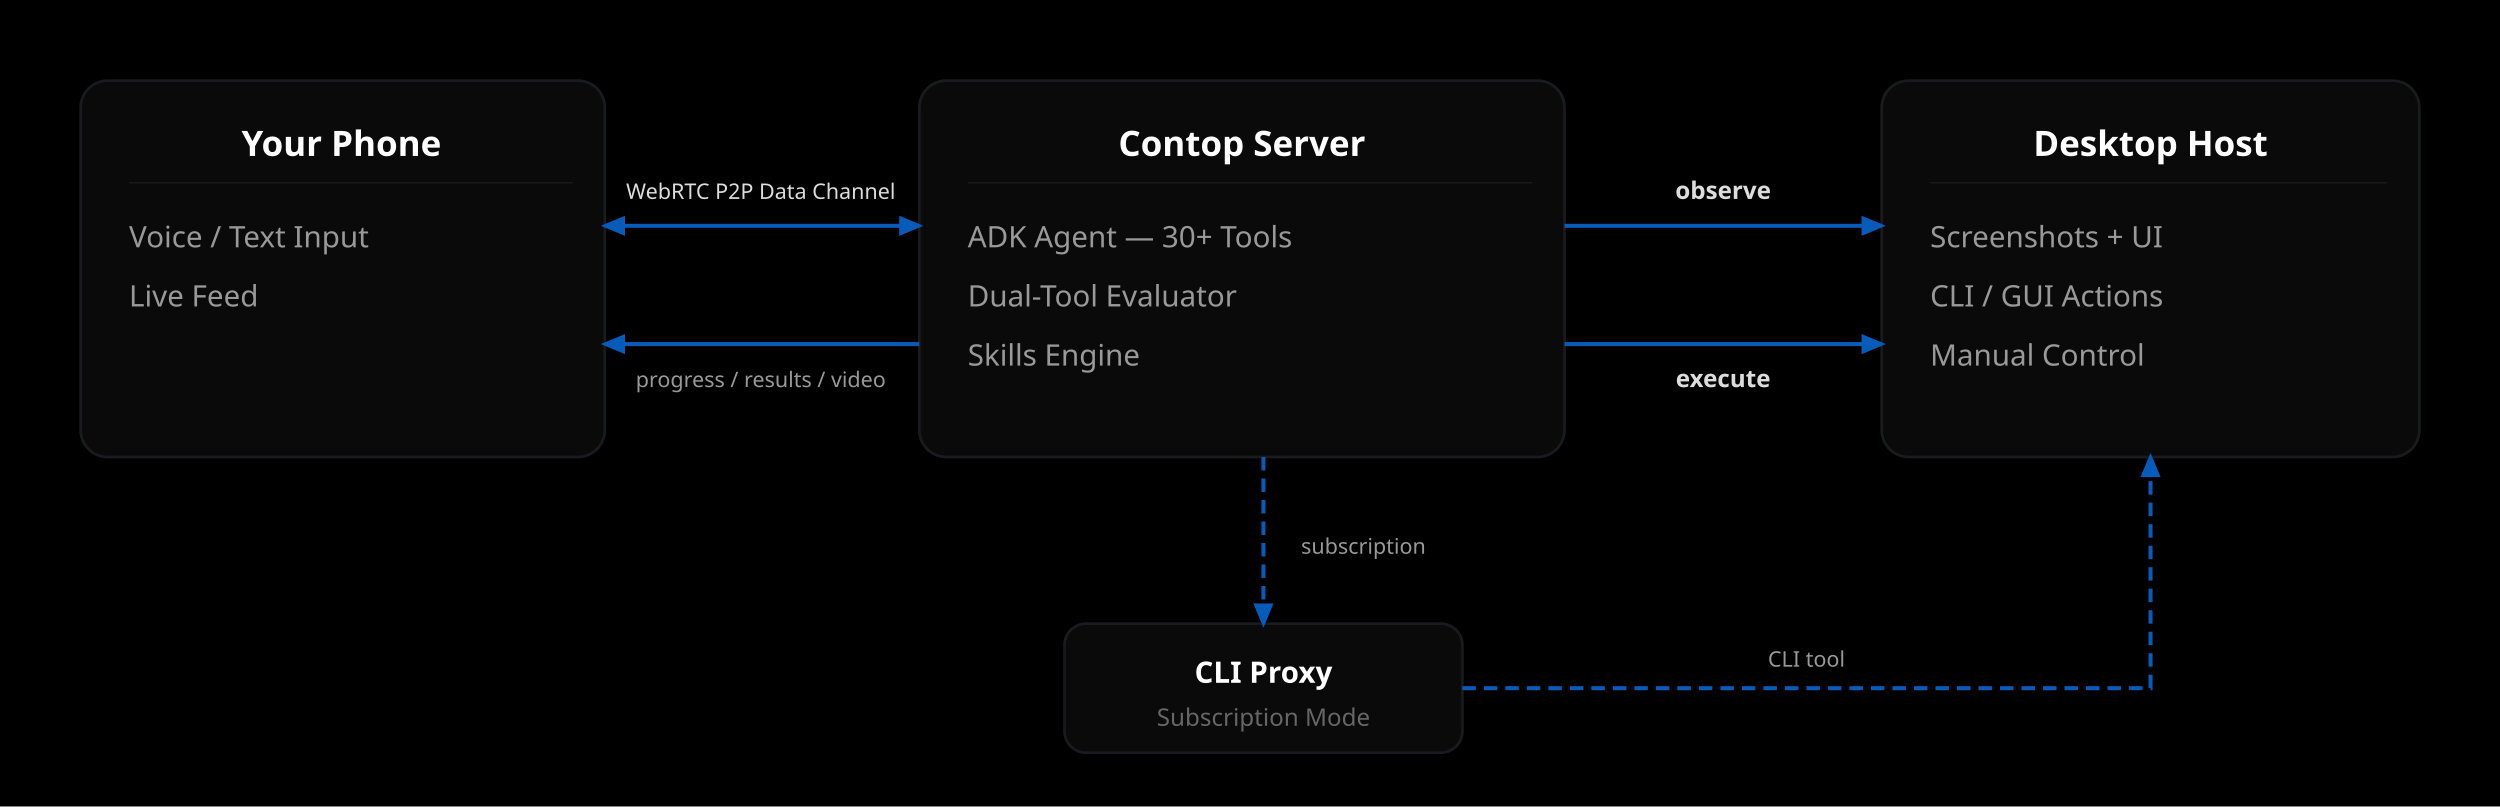
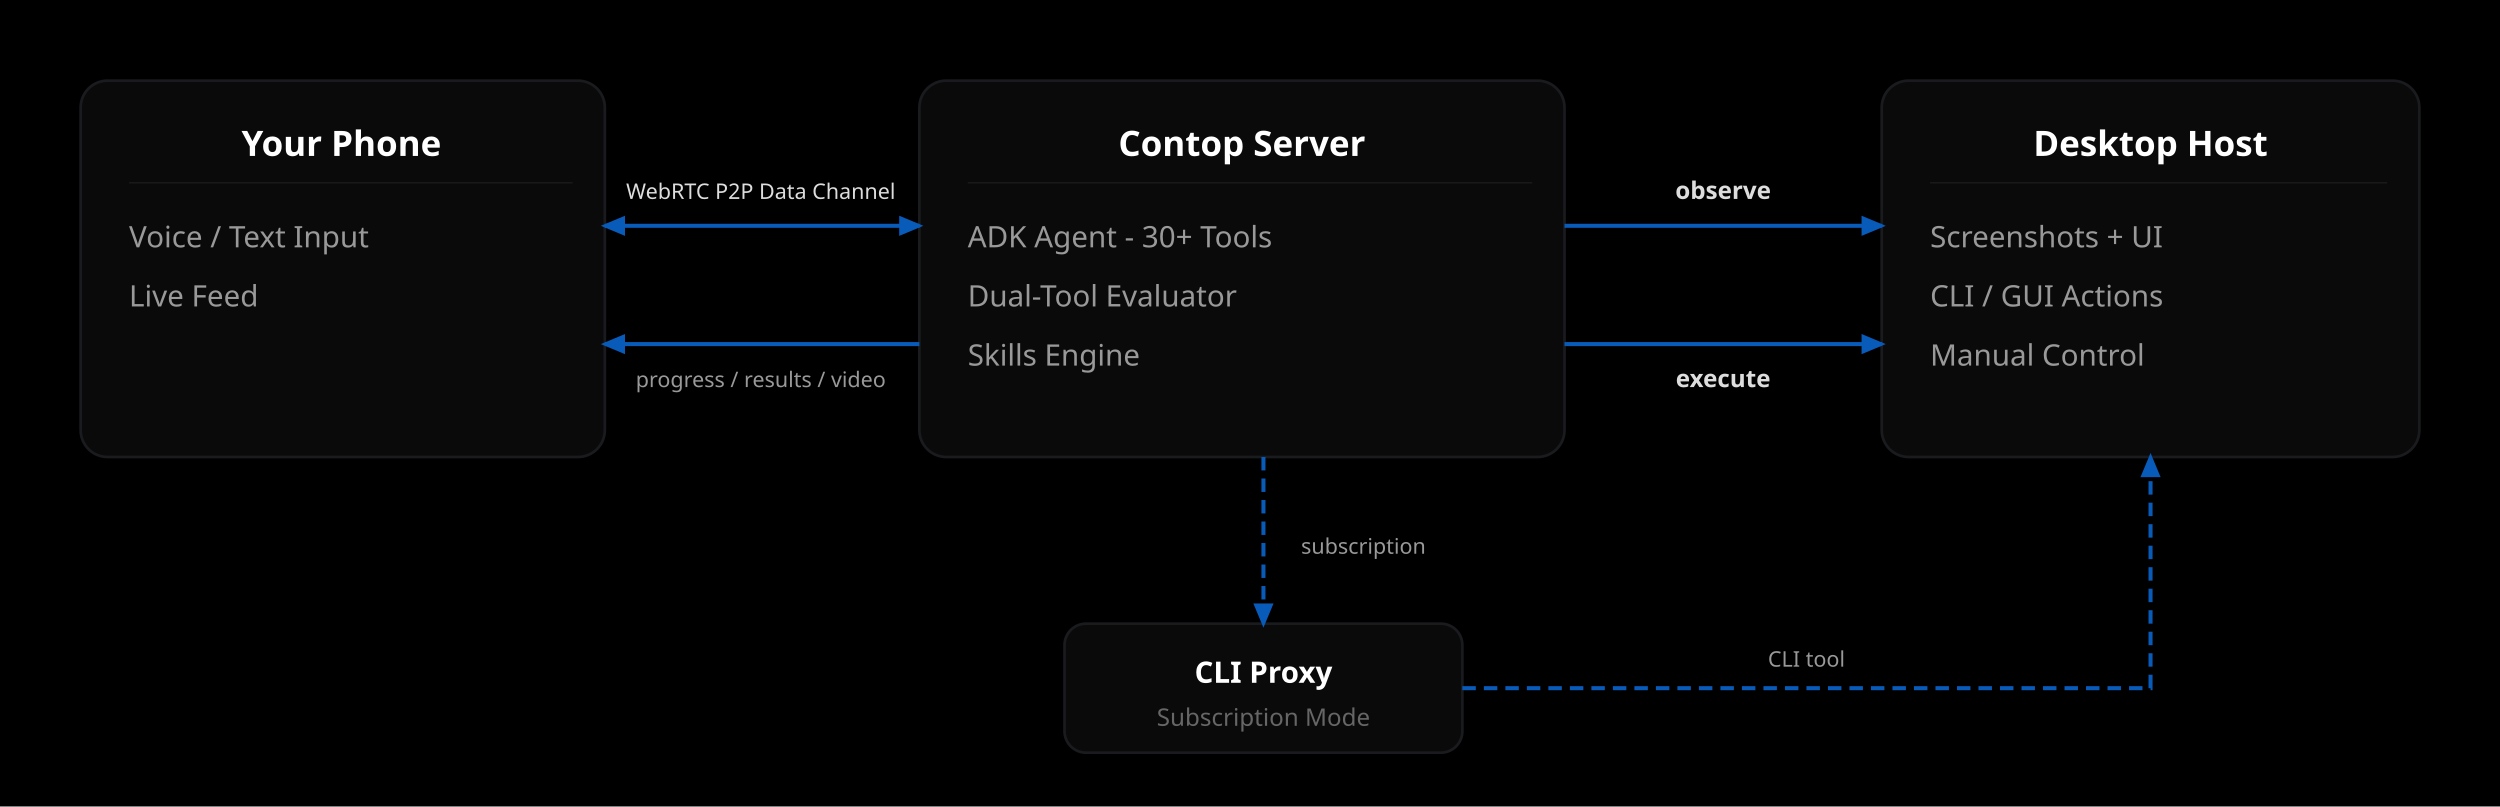
<svg xmlns="http://www.w3.org/2000/svg" viewBox="0 0 930 300">
  <defs>
    <marker id="af" markerWidth="6" markerHeight="5" refX="5" refY="2.5" orient="auto">
      <polygon points="0 0,6 2.5,0 5" fill="#095BB9" />
    </marker>
    <marker id="ab" markerWidth="6" markerHeight="5" refX="1" refY="2.5" orient="auto">
      <polygon points="6 0,0 2.5,6 5" fill="#095BB9" />
    </marker>
  </defs>
  <rect width="930" height="300" fill="#000" />
  <rect x="30" y="30" width="195" height="140" rx="10" fill="#0A0A0A" stroke="#1A1B1E" />
  <text x="127" y="58" text-anchor="middle" fill="#FFF" font-family="system-ui,sans-serif" font-size="13" font-weight="700">Your Phone</text>
  <line x1="48" y1="68" x2="213" y2="68" stroke="#1A1B1E" stroke-width="0.5" />
  <text x="48" y="92" fill="#999" font-family="system-ui,sans-serif" font-size="11">Voice / Text Input</text>
  <text x="48" y="114" fill="#999" font-family="system-ui,sans-serif" font-size="11">Live Feed</text>
  <rect x="342" y="30" width="240" height="140" rx="10" fill="#0A0A0A" stroke="#1A1B1E" />
  <text x="462" y="58" text-anchor="middle" fill="#FFF" font-family="system-ui,sans-serif" font-size="13" font-weight="700">Contop Server</text>
  <line x1="360" y1="68" x2="570" y2="68" stroke="#1A1B1E" stroke-width="0.5" />
-   <text x="360" y="92" fill="#999" font-family="system-ui,sans-serif" font-size="11">ADK Agent — 30+ Tools</text>
+   <text x="360" y="92" fill="#999" font-family="system-ui,sans-serif" font-size="11">ADK Agent - 30+ Tools</text>
  <text x="360" y="114" fill="#999" font-family="system-ui,sans-serif" font-size="11">Dual-Tool Evaluator</text>
  <text x="360" y="136" fill="#999" font-family="system-ui,sans-serif" font-size="11">Skills Engine</text>
  <rect x="700" y="30" width="200" height="140" rx="10" fill="#0A0A0A" stroke="#1A1B1E" />
  <text x="800" y="58" text-anchor="middle" fill="#FFF" font-family="system-ui,sans-serif" font-size="13" font-weight="700">Desktop Host</text>
  <line x1="718" y1="68" x2="888" y2="68" stroke="#1A1B1E" stroke-width="0.5" />
  <text x="718" y="92" fill="#999" font-family="system-ui,sans-serif" font-size="11">Screenshots + UI</text>
  <text x="718" y="114" fill="#999" font-family="system-ui,sans-serif" font-size="11">CLI / GUI Actions</text>
  <text x="718" y="136" fill="#999" font-family="system-ui,sans-serif" font-size="11">Manual Control</text>
  <rect x="396" y="232" width="148" height="48" rx="8" fill="#0A0A0A" stroke="#1A1B1E" />
  <text x="470" y="254" text-anchor="middle" fill="#FFF" font-family="system-ui,sans-serif" font-size="11" font-weight="600">CLI Proxy</text>
  <text x="470" y="270" text-anchor="middle" fill="#666" font-family="system-ui,sans-serif" font-size="9">Subscription Mode</text>
  <line x1="225" y1="84" x2="342" y2="84" stroke="#095BB9" stroke-width="1.5" marker-start="url(#ab)" marker-end="url(#af)" />
  <text x="283" y="74" text-anchor="middle" fill="#DDD" font-family="system-ui,sans-serif" font-size="8">WebRTC P2P Data Channel</text>
  <line x1="342" y1="128" x2="225" y2="128" stroke="#095BB9" stroke-width="1.5" marker-end="url(#af)" />
  <text x="283" y="144" text-anchor="middle" fill="#999" font-family="system-ui,sans-serif" font-size="8">progress / results / video</text>
  <line x1="582" y1="84" x2="700" y2="84" stroke="#095BB9" stroke-width="1.5" marker-end="url(#af)" />
  <text x="641" y="74" text-anchor="middle" fill="#DDD" font-family="system-ui,sans-serif" font-size="9" font-weight="600">observe</text>
  <line x1="582" y1="128" x2="700" y2="128" stroke="#095BB9" stroke-width="1.5" marker-end="url(#af)" />
  <text x="641" y="144" text-anchor="middle" fill="#DDD" font-family="system-ui,sans-serif" font-size="9" font-weight="600">execute</text>
  <line x1="470" y1="170" x2="470" y2="232" stroke="#095BB9" stroke-width="1.5" stroke-dasharray="5 3" marker-end="url(#af)" />
  <text x="484" y="206" fill="#999" font-family="system-ui,sans-serif" font-size="8">subscription</text>
  <path d="M544,256 H800 V170" stroke="#095BB9" stroke-width="1.5" stroke-dasharray="5 3" fill="none" marker-end="url(#af)" />
  <text x="672" y="248" text-anchor="middle" fill="#999" font-family="system-ui,sans-serif" font-size="8">CLI tool</text>
</svg>
